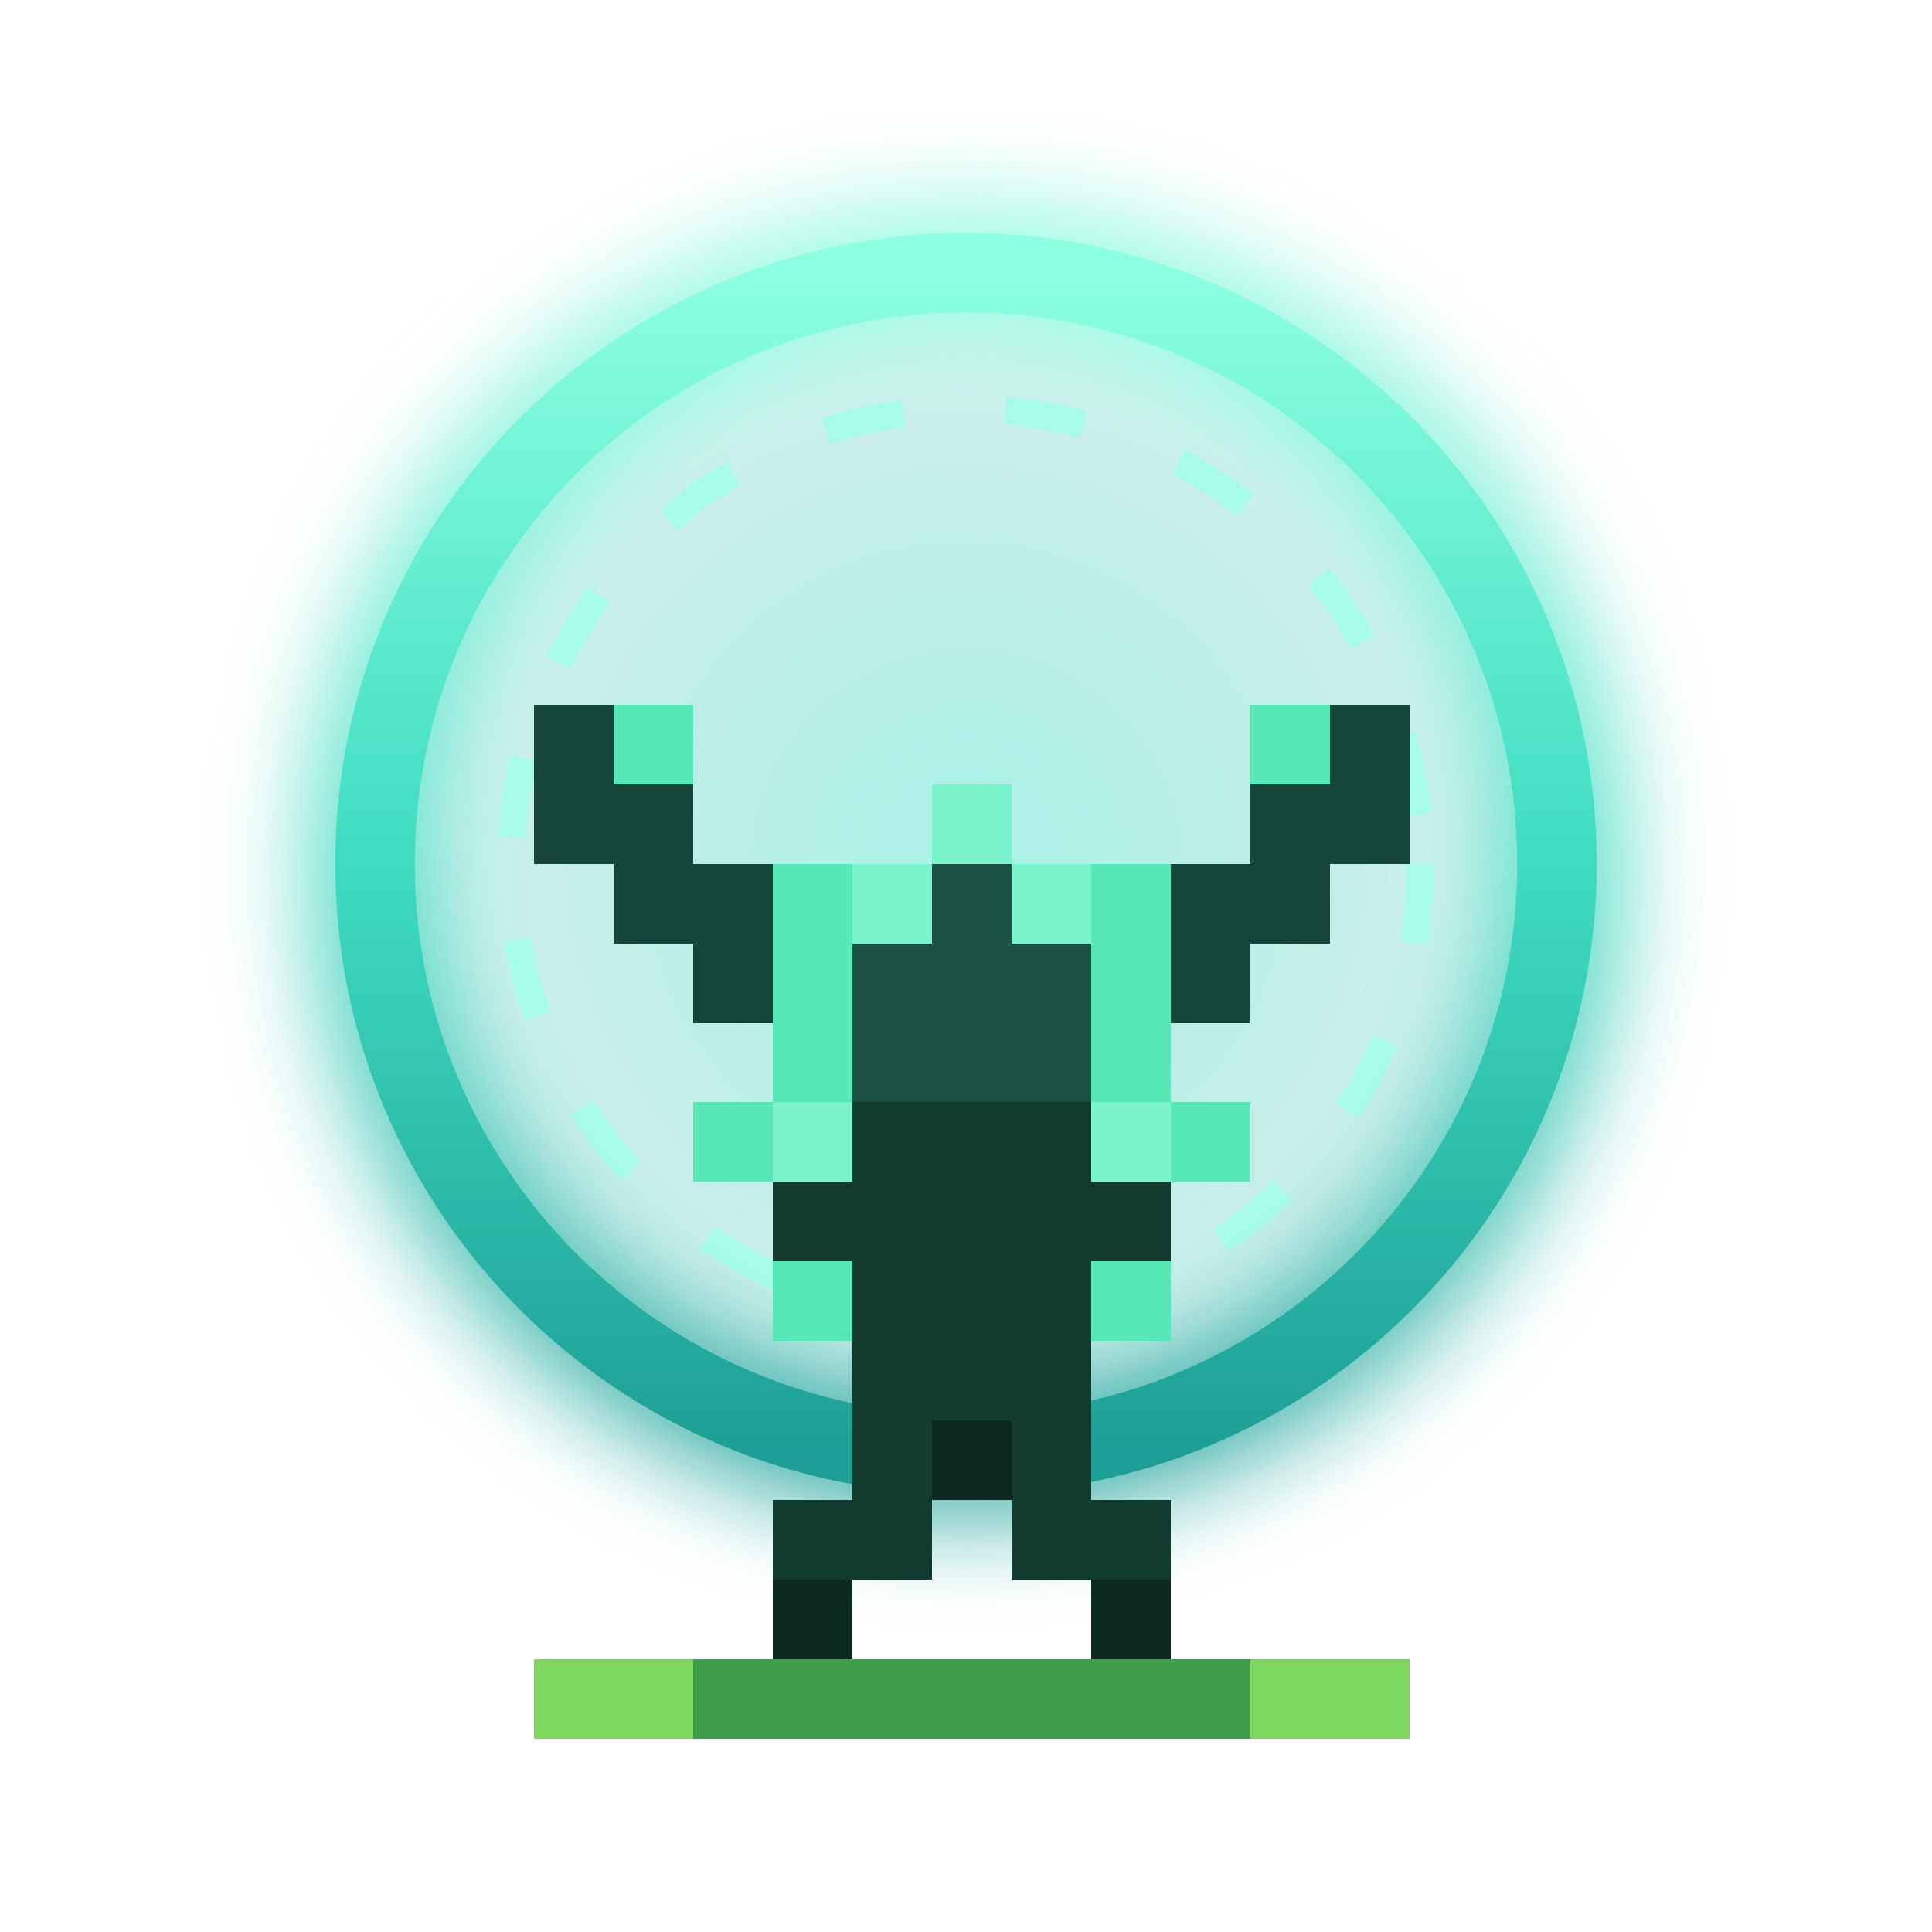
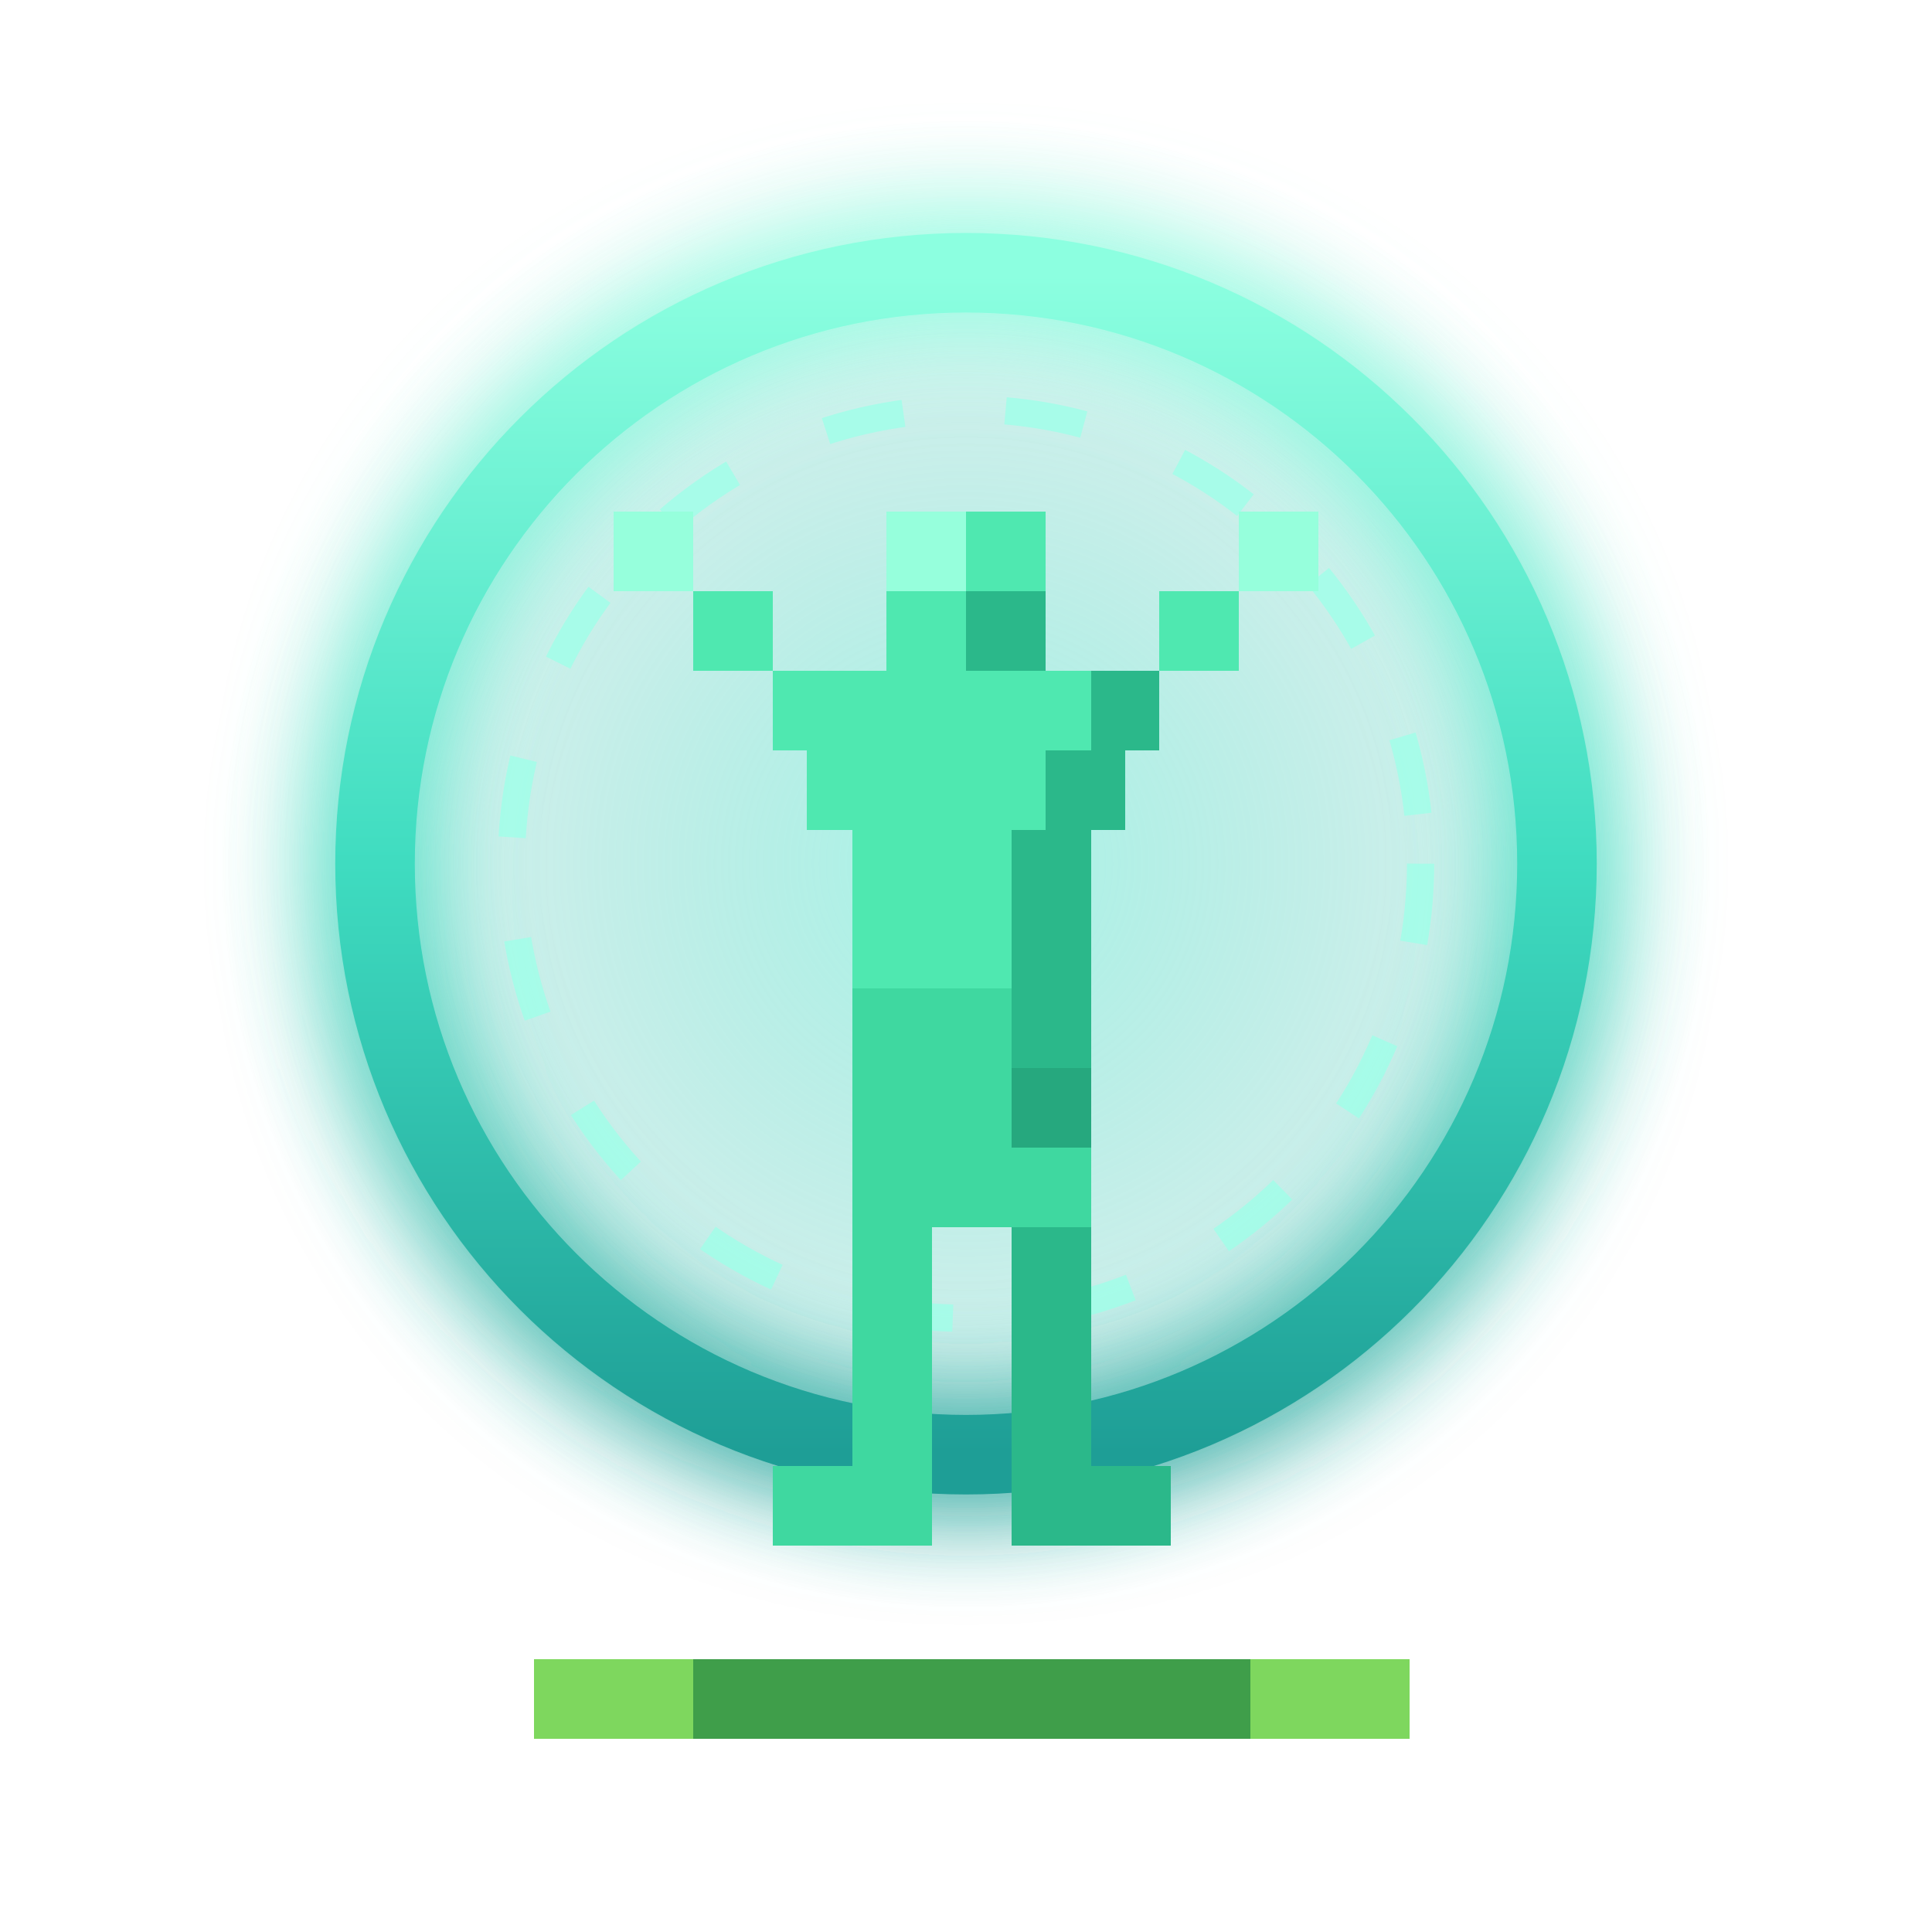
<svg xmlns="http://www.w3.org/2000/svg" viewBox="0 0 170 170">
  <defs>
    <linearGradient id="ring" x1="0" y1="0" x2="0" y2="1">
      <stop offset="0" stop-color="#8CFFE0" />
      <stop offset="0.5" stop-color="#3FDCC0" />
      <stop offset="1" stop-color="#1E9E96" />
    </linearGradient>
    <radialGradient id="portalGlow">
      <stop offset="0" stop-color="#54E8CF" stop-opacity="0.5" />
      <stop offset="0.6" stop-color="#2EBFAC" stop-opacity="0.25" />
      <stop offset="1" stop-color="#2EBFAC" stop-opacity="0" />
    </radialGradient>
    <filter id="rb" x="-60%" y="-60%" width="220%" height="220%">
      <feGaussianBlur stdDeviation="4" />
    </filter>
  </defs>
  <circle cx="85" cy="76" r="66" fill="url(#portalGlow)" />
  <circle cx="85" cy="76" r="52" fill="none" stroke="url(#ring)" stroke-width="11" filter="url(#rb)" opacity=".8" />
  <circle cx="85" cy="76" r="52" fill="none" stroke="url(#ring)" stroke-width="7" />
  <circle cx="85" cy="76" r="40" fill="none" stroke="#9FFFE8" stroke-width="2.4" stroke-dasharray="7 9" opacity=".8" />
  <g shape-rendering="crispEdges">
-     <rect x="47" y="62" width="7" height="7" fill="#16453A" />
-     <rect x="54" y="62" width="7" height="7" fill="#58E8B8" />
-     <rect x="110" y="62" width="7" height="7" fill="#58E8B8" />
-     <rect x="117" y="62" width="7" height="7" fill="#16453A" />
-     <rect x="47" y="69" width="14" height="7" fill="#16453A" />
-     <rect x="82" y="69" width="7" height="7" fill="#7BF4CD" />
-     <rect x="110" y="69" width="14" height="7" fill="#16453A" />
-     <rect x="54" y="76" width="14" height="7" fill="#16453A" />
-     <rect x="68" y="76" width="7" height="7" fill="#58E8B8" />
-     <rect x="75" y="76" width="7" height="7" fill="#7BF4CD" />
-     <rect x="82" y="76" width="7" height="7" fill="#1B5244" />
-     <rect x="89" y="76" width="7" height="7" fill="#7BF4CD" />
-     <rect x="96" y="76" width="7" height="7" fill="#58E8B8" />
-     <rect x="103" y="76" width="14" height="7" fill="#16453A" />
-     <rect x="61" y="83" width="7" height="7" fill="#16453A" />
-     <rect x="68" y="83" width="7" height="7" fill="#58E8B8" />
-     <rect x="75" y="83" width="21" height="7" fill="#1B5244" />
-     <rect x="96" y="83" width="7" height="7" fill="#58E8B8" />
-     <rect x="103" y="83" width="7" height="7" fill="#16453A" />
-     <rect x="68" y="90" width="7" height="7" fill="#58E8B8" />
-     <rect x="75" y="90" width="21" height="7" fill="#1B5244" />
-     <rect x="96" y="90" width="7" height="7" fill="#58E8B8" />
-     <rect x="61" y="97" width="7" height="7" fill="#58E8B8" />
-     <rect x="68" y="97" width="7" height="7" fill="#7BF4CD" />
-     <rect x="75" y="97" width="21" height="7" fill="#123B30" />
-     <rect x="96" y="97" width="7" height="7" fill="#7BF4CD" />
-     <rect x="103" y="97" width="7" height="7" fill="#58E8B8" />
-     <rect x="68" y="104" width="35" height="7" fill="#123B30" />
-     <rect x="68" y="111" width="7" height="7" fill="#58E8B8" />
-     <rect x="75" y="111" width="21" height="7" fill="#123B30" />
-     <rect x="96" y="111" width="7" height="7" fill="#58E8B8" />
-     <rect x="75" y="118" width="21" height="7" fill="#123B30" />
-     <rect x="75" y="125" width="7" height="7" fill="#123B30" />
-     <rect x="82" y="125" width="7" height="7" fill="#0C2A22" />
-     <rect x="89" y="125" width="7" height="7" fill="#123B30" />
-     <rect x="68" y="132" width="14" height="7" fill="#123B30" />
-     <rect x="89" y="132" width="14" height="7" fill="#123B30" />
-     <rect x="68" y="139" width="7" height="7" fill="#0C2A22" />
-     <rect x="96" y="139" width="7" height="7" fill="#0C2A22" />
+     <rect x="54" y="45" width="7" height="7" fill="#96FFDC" />
+     <rect x="109" y="45" width="7" height="7" fill="#96FFDC" />
+     <rect x="61" y="52" width="7" height="7" fill="#4FE8B0" />
+     <rect x="102" y="52" width="7" height="7" fill="#4FE8B0" />
+     <rect x="68" y="59" width="7" height="7" fill="#4FE8B0" />
+     <rect x="95" y="59" width="7" height="7" fill="#2BB88A" />
+     <rect x="78" y="45" width="14" height="14" fill="#4FE8B0" />
+     <rect x="78" y="45" width="7" height="7" fill="#96FFDC" />
+     <rect x="85" y="52" width="7" height="7" fill="#2BB88A" />
+     <rect x="75" y="59" width="21" height="7" fill="#4FE8B0" />
+     <rect x="71" y="66" width="28" height="7" fill="#4FE8B0" />
+     <rect x="92" y="66" width="7" height="7" fill="#2BB88A" />
+     <rect x="75" y="73" width="21" height="7" fill="#4FE8B0" />
+     <rect x="89" y="73" width="7" height="7" fill="#2BB88A" />
+     <rect x="75" y="80" width="21" height="7" fill="#4FE8B0" />
+     <rect x="89" y="80" width="7" height="7" fill="#2BB88A" />
+     <rect x="75" y="87" width="21" height="7" fill="#3FD8A0" />
+     <rect x="89" y="87" width="7" height="7" fill="#2BB88A" />
+     <rect x="75" y="94" width="21" height="7" fill="#3FD8A0" />
+     <rect x="89" y="94" width="7" height="7" fill="#26A87E" />
+     <rect x="75" y="101" width="21" height="7" fill="#3FD8A0" />
+     <rect x="75" y="108" width="7" height="21" fill="#3FD8A0" />
+     <rect x="89" y="108" width="7" height="21" fill="#2BB88A" />
+     <rect x="68" y="129" width="14" height="7" fill="#3FD8A0" />
+     <rect x="89" y="129" width="14" height="7" fill="#2BB88A" />
    <rect x="47" y="146" width="14" height="7" fill="#7ED75E" />
    <rect x="61" y="146" width="49" height="7" fill="#3F9E4A" />
    <rect x="110" y="146" width="14" height="7" fill="#7ED75E" />
  </g>
</svg>
